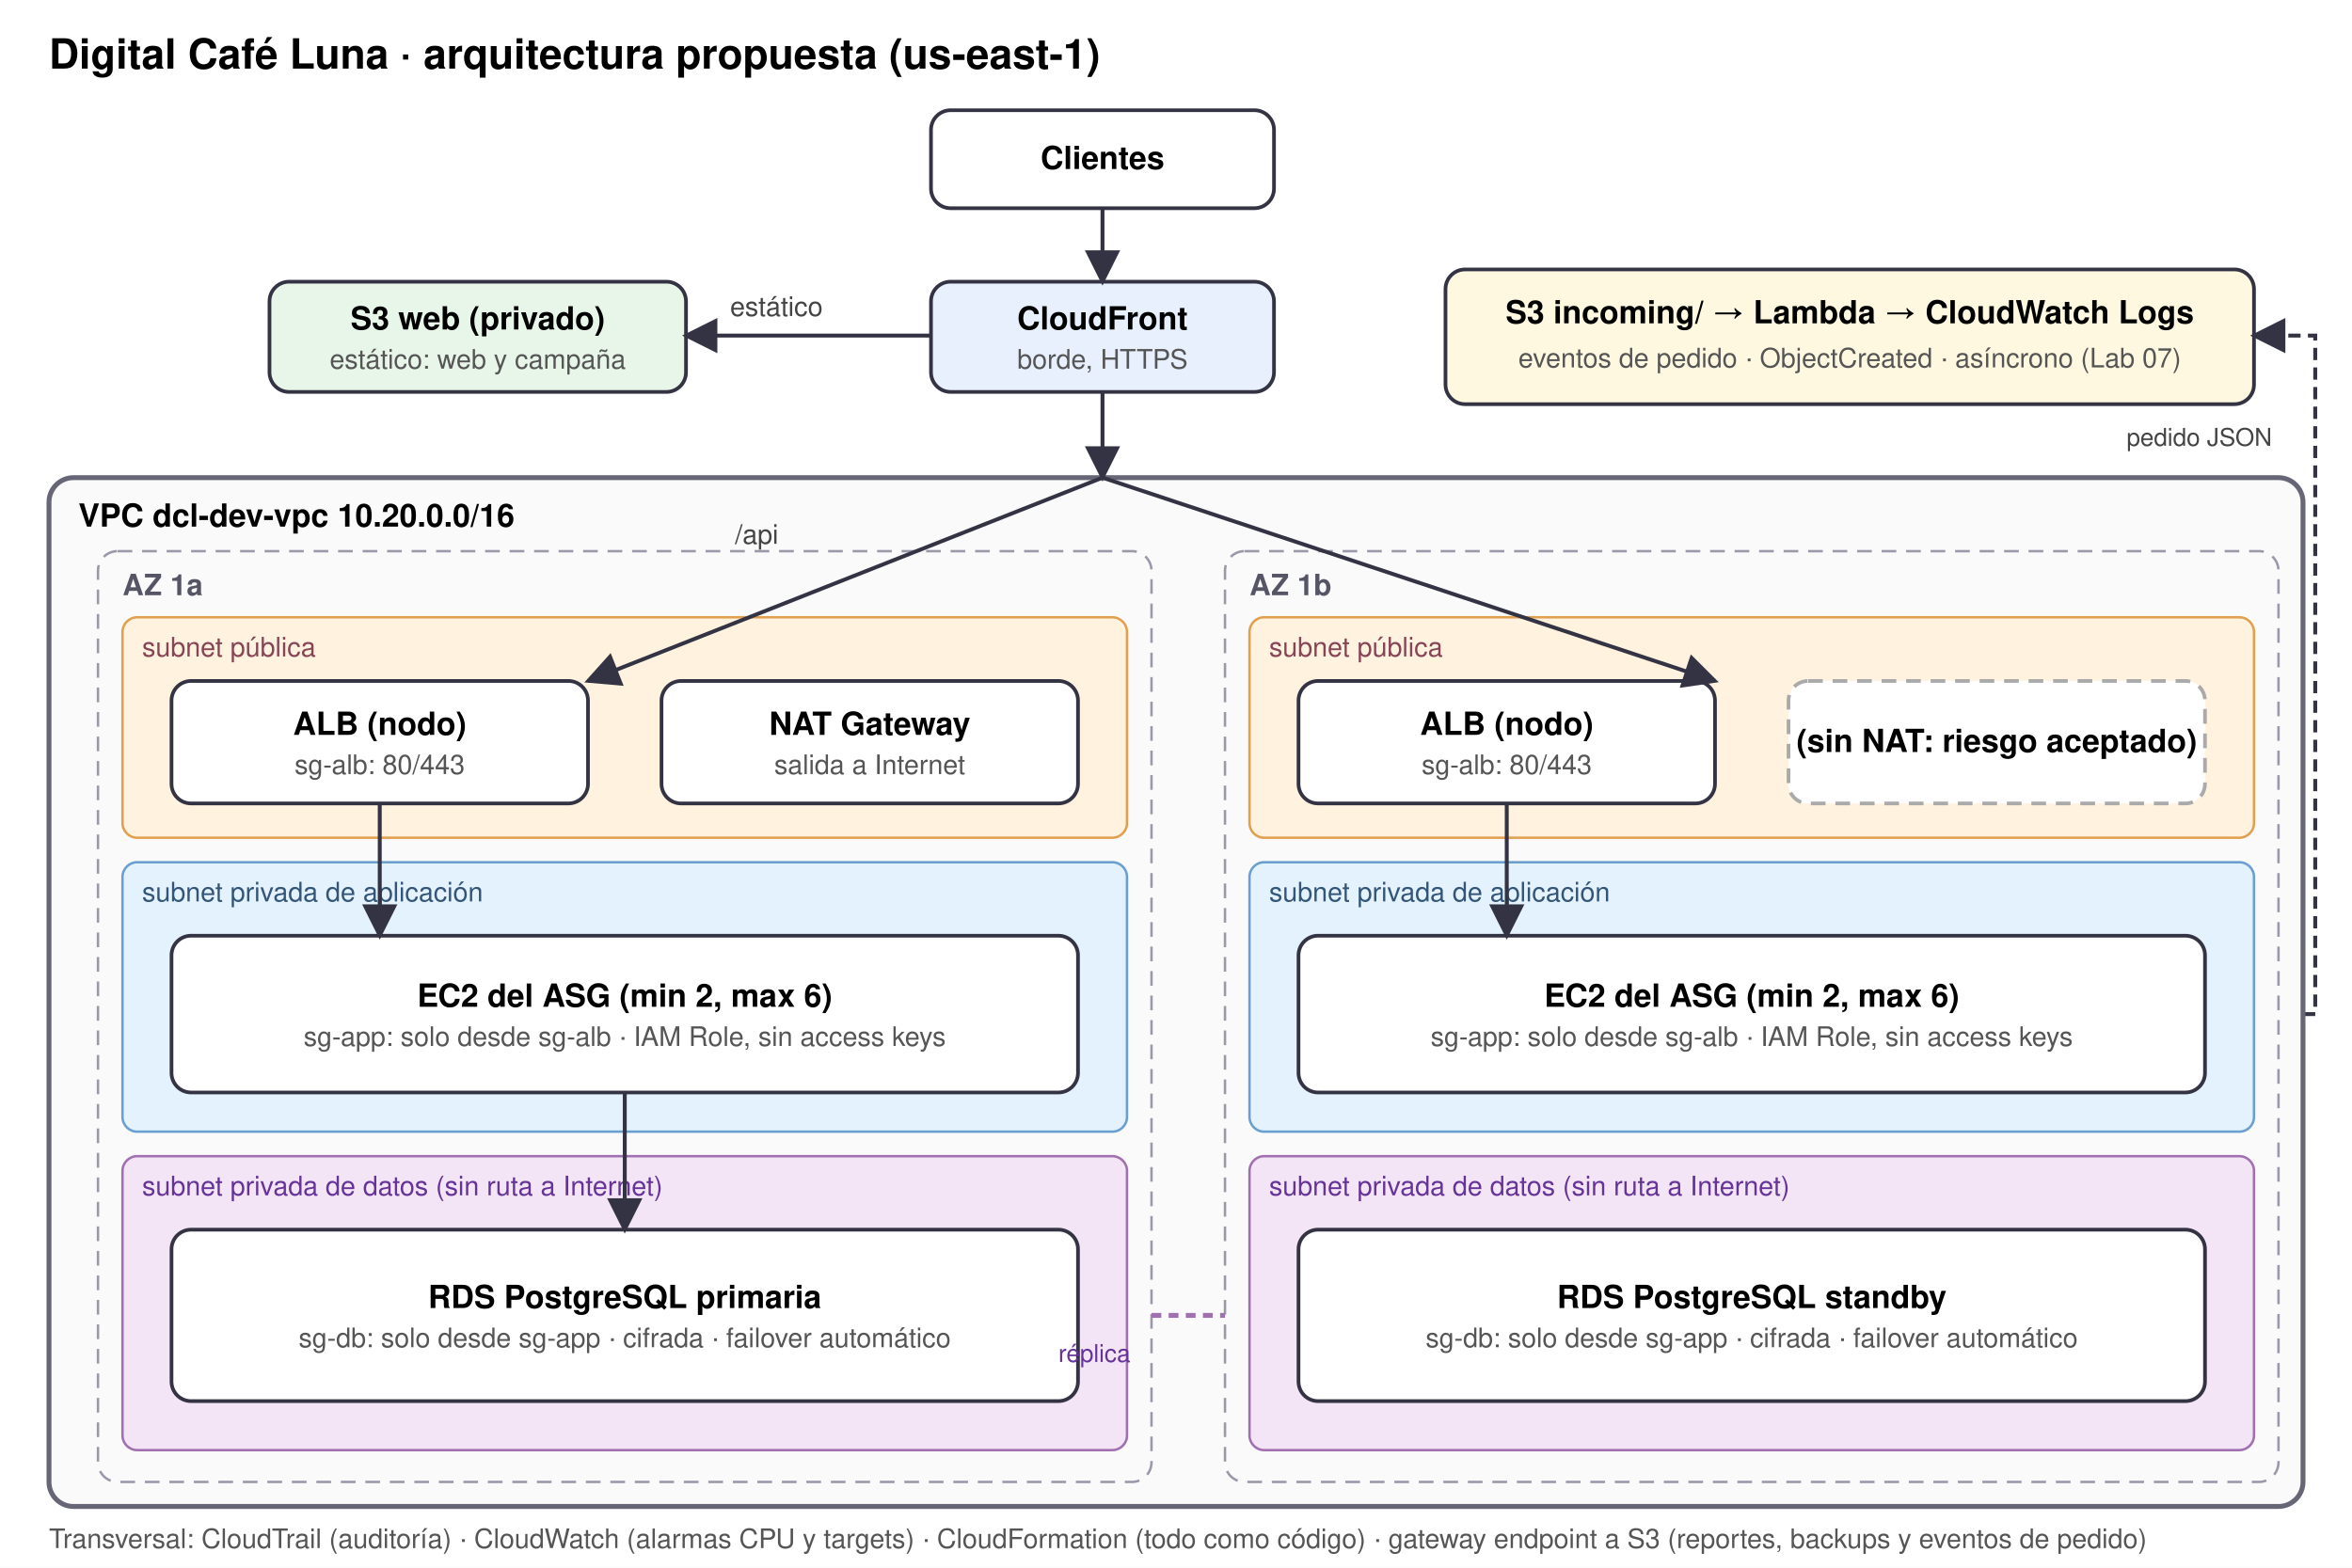
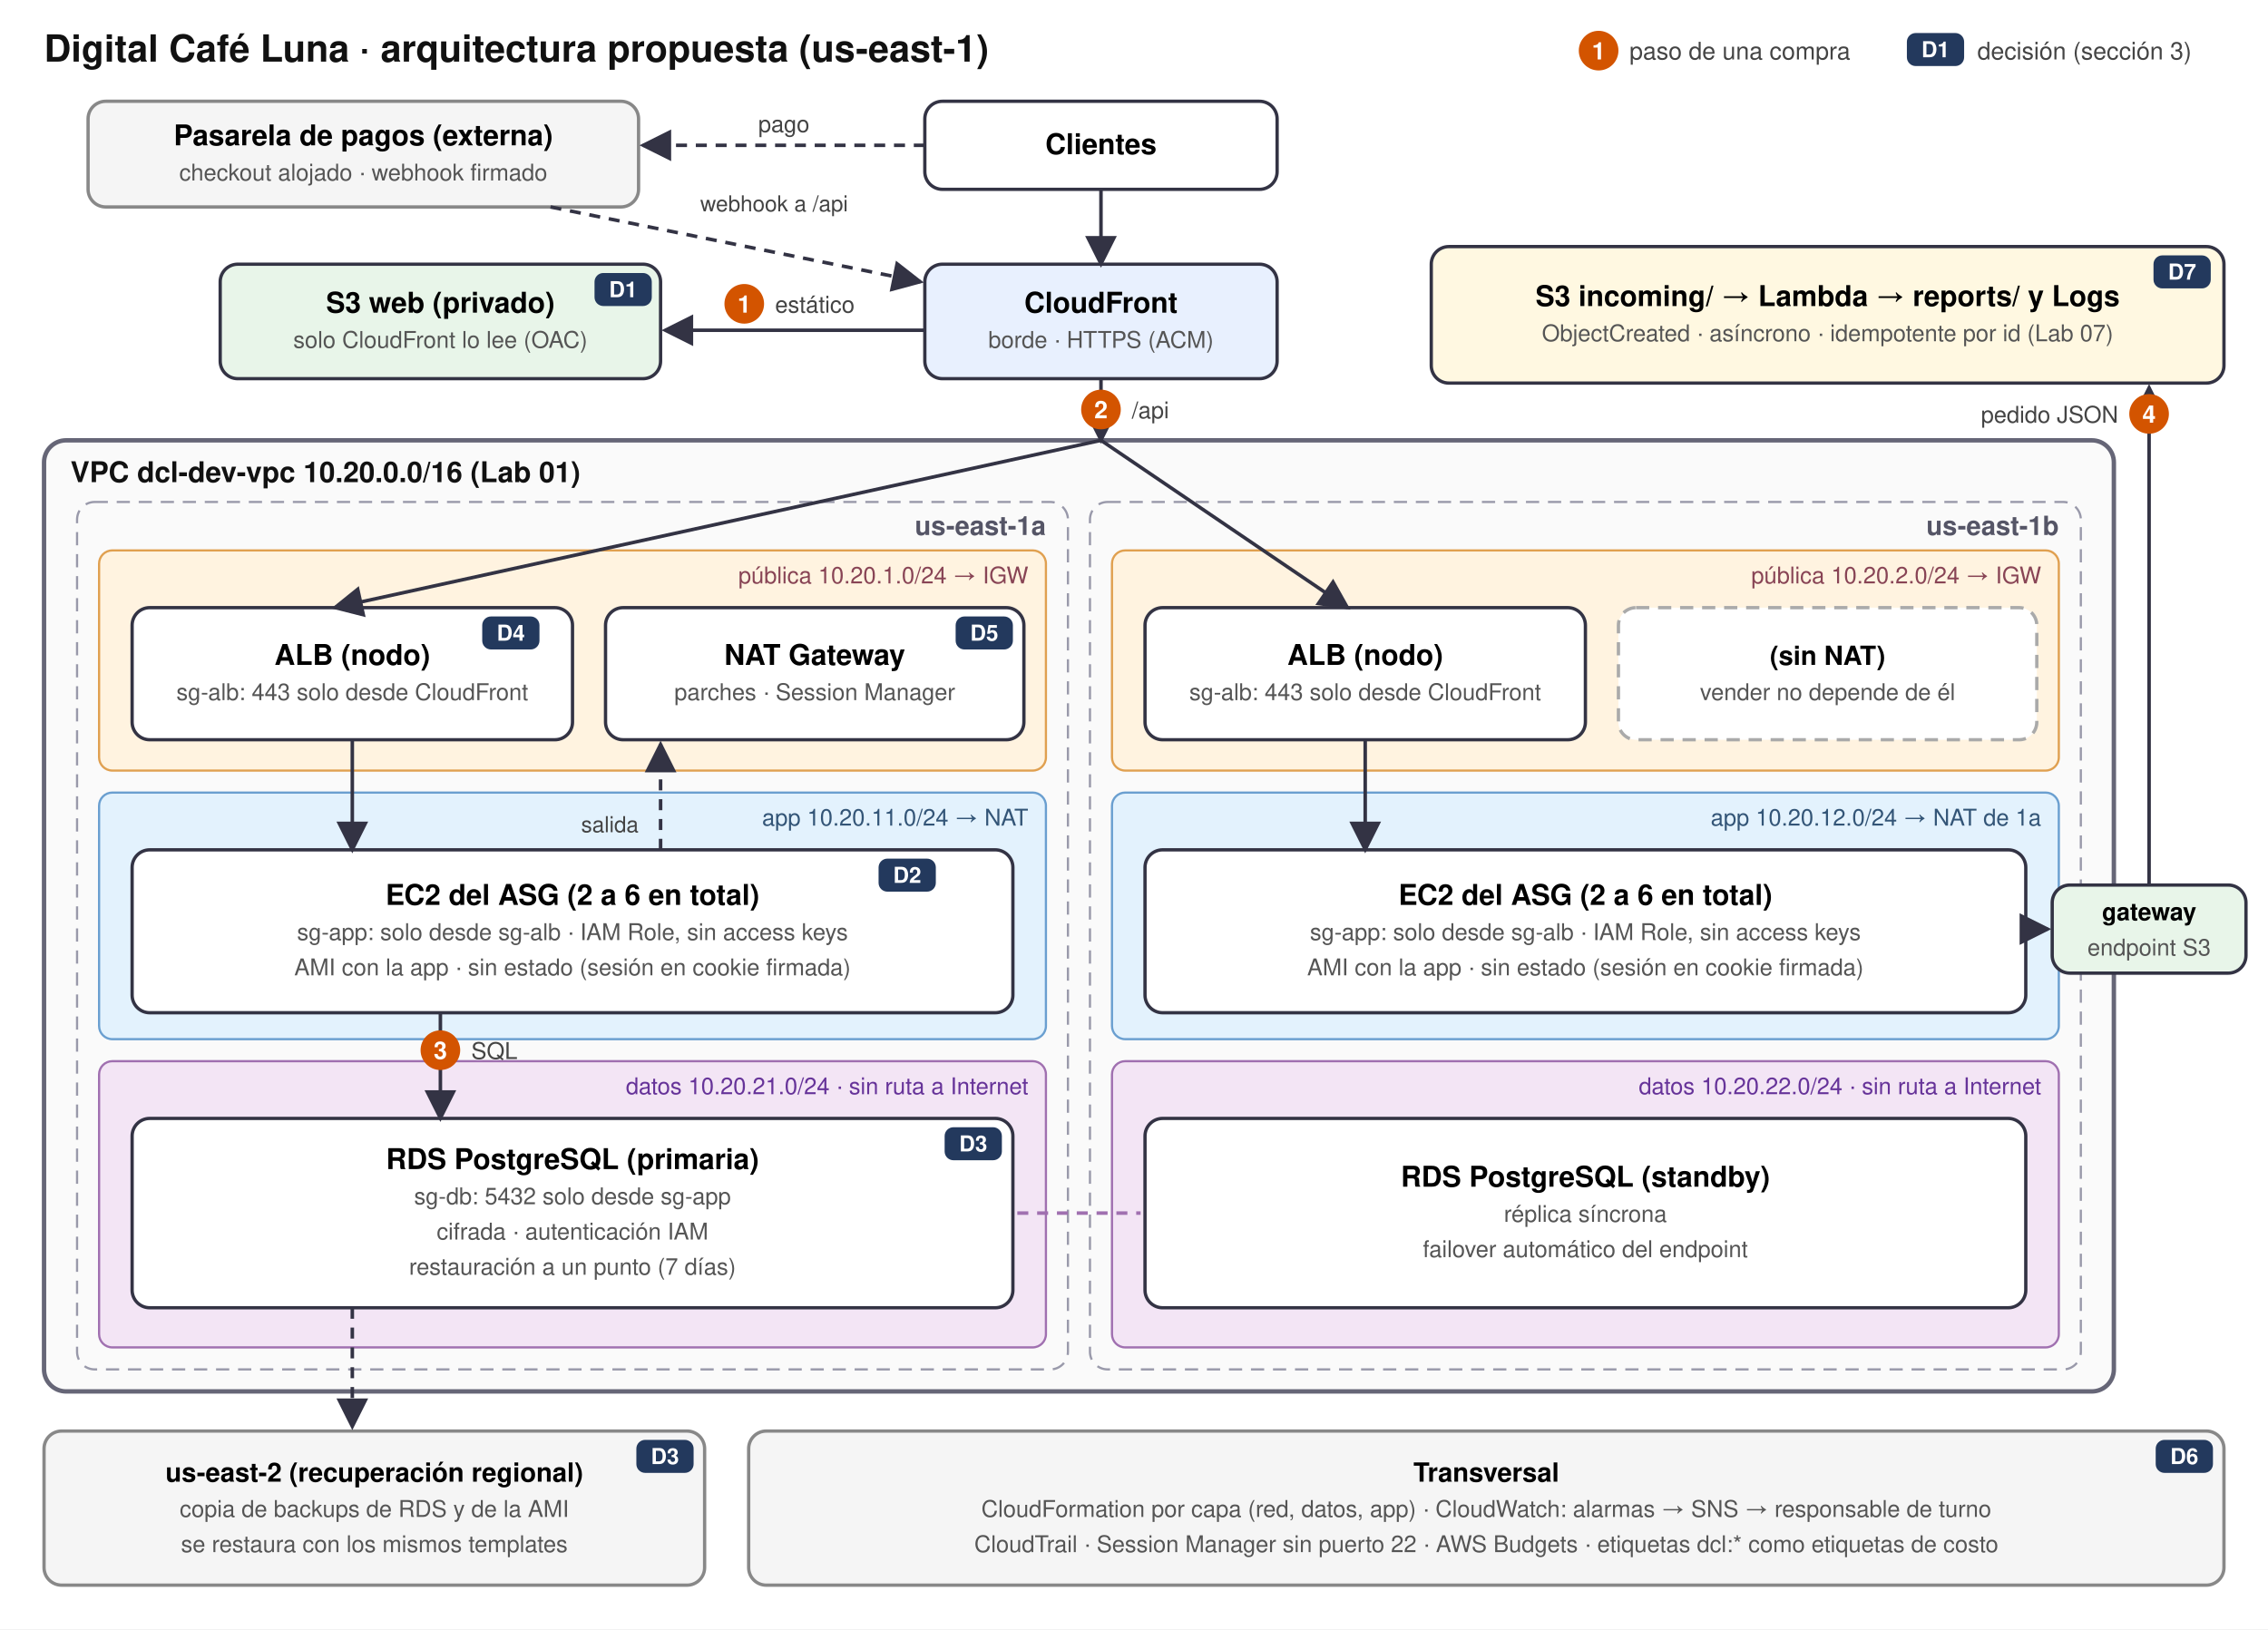
- <svg xmlns="http://www.w3.org/2000/svg" viewBox="0 0 960 640" font-family="Helvetica,Arial,sans-serif">
+ <svg xmlns="http://www.w3.org/2000/svg" viewBox="0 0 1030 740" font-family="Helvetica,Arial,sans-serif">
  <defs>
    <marker id="a" markerWidth="9" markerHeight="9" refX="8" refY="4.5" orient="auto">
      <path d="M0,0 L9,4.5 L0,9 z" fill="#334" />
    </marker>
  </defs>
-   <rect width="960" height="640" fill="#fff" />
-   <text x="20" y="28" font-size="17" font-weight="700">Digital Café Luna · arquitectura propuesta (us-east-1)</text>
-   <rect x="380" y="45" width="140" height="40" rx="8" fill="#fff" stroke="#334" stroke-width="1.5" />
-   <text x="450.0" y="69.0" text-anchor="middle" font-size="13" font-weight="600">Clientes</text>
-   <rect x="380" y="115" width="140" height="45" rx="8" fill="#e8f0fe" stroke="#334" stroke-width="1.5" />
-   <text x="450.0" y="134.5" text-anchor="middle" font-size="13" font-weight="600">CloudFront</text>
-   <text x="450.0" y="150.5" text-anchor="middle" font-size="11" fill="#555">borde, HTTPS</text>
-   <rect x="110" y="115" width="170" height="45" rx="8" fill="#e8f5e9" stroke="#334" stroke-width="1.5" />
-   <text x="195.0" y="134.5" text-anchor="middle" font-size="13" font-weight="600">S3 web (privado)</text>
-   <text x="195.0" y="150.5" text-anchor="middle" font-size="11" fill="#555">estático: web y campaña</text>
-   <line x1="450" y1="85" x2="450" y2="115" stroke="#334" stroke-width="1.6" marker-end="url(#a)" />
-   <line x1="380" y1="137" x2="280" y2="137" stroke="#334" stroke-width="1.6" marker-end="url(#a)" />
-   <text x="298" y="129" font-size="11" fill="#444">estático</text>
-   <rect x="590" y="110" width="330" height="55" rx="8" fill="#fff8e1" stroke="#334" stroke-width="1.5" />
-   <text x="755.0" y="132.0" text-anchor="middle" font-size="13" font-weight="600">S3 incoming/ → Lambda → CloudWatch Logs</text>
-   <text x="755.0" y="150.0" text-anchor="middle" font-size="11" fill="#555">eventos de pedido · ObjectCreated · asíncrono (Lab 07)</text>
-   <polyline points="900,414 945,414 945,137 920,137" fill="none" stroke="#334" stroke-width="1.6" stroke-dasharray="5 3" marker-end="url(#a)" />
-   <text x="868" y="182" font-size="10" fill="#444">pedido JSON</text>
-   <rect x="20" y="195" width="920" height="420" rx="10" fill="#fafafa" stroke="#667" stroke-width="2" />
-   <text x="32" y="215" font-size="13" font-weight="700">VPC dcl-dev-vpc 10.20.0.0/16</text>
-   <rect x="40" y="225" width="430" height="380" rx="8" fill="none" stroke="#99a" stroke-dasharray="6 4" />
-   <text x="50" y="243" font-size="12" font-weight="700" fill="#556">AZ 1a</text>
-   <rect x="50" y="252" width="410" height="90" rx="6" fill="#fff3e0" stroke="#e0a050" />
-   <text x="58" y="268" font-size="11" fill="#845">subnet pública</text>
-   <rect x="70" y="278" width="170" height="50" rx="8" fill="#fff" stroke="#334" stroke-width="1.5" />
-   <text x="155.0" y="300.0" text-anchor="middle" font-size="13" font-weight="600">ALB (nodo)</text>
-   <text x="155.0" y="316.0" text-anchor="middle" font-size="11" fill="#555">sg-alb: 80/443</text>
-   <rect x="270" y="278" width="170" height="50" rx="8" fill="#fff" stroke="#334" stroke-width="1.5" />
-   <text x="355.0" y="300.0" text-anchor="middle" font-size="13" font-weight="600">NAT Gateway</text>
-   <text x="355.0" y="316.0" text-anchor="middle" font-size="11" fill="#555">salida a Internet</text>
-   <rect x="50" y="352" width="410" height="110" rx="6" fill="#e3f2fd" stroke="#6a9fd0" />
-   <text x="58" y="368" font-size="11" fill="#357">subnet privada de aplicación</text>
-   <rect x="70" y="382" width="370" height="64" rx="8" fill="#fff" stroke="#334" stroke-width="1.5" />
-   <text x="255.0" y="411.0" text-anchor="middle" font-size="13" font-weight="600">EC2 del ASG (min 2, max 6)</text>
-   <text x="255.0" y="427.0" text-anchor="middle" font-size="11" fill="#555">sg-app: solo desde sg-alb · IAM Role, sin access keys</text>
-   <rect x="50" y="472" width="410" height="120" rx="6" fill="#f3e5f5" stroke="#a070b0" />
-   <text x="58" y="488" font-size="11" fill="#639">subnet privada de datos (sin ruta a Internet)</text>
-   <rect x="70" y="502" width="370" height="70" rx="8" fill="#fff" stroke="#334" stroke-width="1.5" />
-   <text x="255.0" y="534.0" text-anchor="middle" font-size="13" font-weight="600">RDS PostgreSQL primaria</text>
-   <text x="255.0" y="550.0" text-anchor="middle" font-size="11" fill="#555">sg-db: solo desde sg-app · cifrada · failover automático</text>
-   <line x1="155" y1="328" x2="155" y2="382" stroke="#334" stroke-width="1.6" marker-end="url(#a)" />
-   <line x1="255" y1="446" x2="255" y2="502" stroke="#334" stroke-width="1.6" marker-end="url(#a)" />
-   <rect x="500" y="225" width="430" height="380" rx="8" fill="none" stroke="#99a" stroke-dasharray="6 4" />
-   <text x="510" y="243" font-size="12" font-weight="700" fill="#556">AZ 1b</text>
-   <rect x="510" y="252" width="410" height="90" rx="6" fill="#fff3e0" stroke="#e0a050" />
-   <text x="518" y="268" font-size="11" fill="#845">subnet pública</text>
-   <rect x="530" y="278" width="170" height="50" rx="8" fill="#fff" stroke="#334" stroke-width="1.5" />
-   <text x="615.0" y="300.0" text-anchor="middle" font-size="13" font-weight="600">ALB (nodo)</text>
-   <text x="615.0" y="316.0" text-anchor="middle" font-size="11" fill="#555">sg-alb: 80/443</text>
-   <rect x="730" y="278" width="170" height="50" rx="8" fill="#fff" stroke="#aaa" stroke-width="1.5" stroke-dasharray="6 4" />
-   <text x="815.0" y="307.0" text-anchor="middle" font-size="13" font-weight="600">(sin NAT: riesgo aceptado)</text>
-   <rect x="510" y="352" width="410" height="110" rx="6" fill="#e3f2fd" stroke="#6a9fd0" />
-   <text x="518" y="368" font-size="11" fill="#357">subnet privada de aplicación</text>
-   <rect x="530" y="382" width="370" height="64" rx="8" fill="#fff" stroke="#334" stroke-width="1.5" />
-   <text x="715.0" y="411.0" text-anchor="middle" font-size="13" font-weight="600">EC2 del ASG (min 2, max 6)</text>
-   <text x="715.0" y="427.0" text-anchor="middle" font-size="11" fill="#555">sg-app: solo desde sg-alb · IAM Role, sin access keys</text>
-   <rect x="510" y="472" width="410" height="120" rx="6" fill="#f3e5f5" stroke="#a070b0" />
-   <text x="518" y="488" font-size="11" fill="#639">subnet privada de datos (sin ruta a Internet)</text>
-   <rect x="530" y="502" width="370" height="70" rx="8" fill="#fff" stroke="#334" stroke-width="1.5" />
-   <text x="715.0" y="534.0" text-anchor="middle" font-size="13" font-weight="600">RDS PostgreSQL standby</text>
-   <text x="715.0" y="550.0" text-anchor="middle" font-size="11" fill="#555">sg-db: solo desde sg-app · cifrada · failover automático</text>
-   <line x1="615" y1="328" x2="615" y2="382" stroke="#334" stroke-width="1.6" marker-end="url(#a)" />
-   <line x1="450" y1="160" x2="450" y2="195" stroke="#334" stroke-width="1.6" marker-end="url(#a)" />
-   <line x1="450" y1="195" x2="240" y2="278" stroke="#334" stroke-width="1.6" marker-end="url(#a)" />
-   <text x="300" y="222" font-size="11" fill="#444">/api</text>
-   <line x1="450" y1="195" x2="700" y2="278" stroke="#334" stroke-width="1.6" marker-end="url(#a)" />
-   <line x1="470" y1="537" x2="500" y2="537" stroke="#a070b0" stroke-width="2" stroke-dasharray="4 3" />
-   <text x="432" y="556" font-size="10" fill="#639">réplica</text>
-   <text x="20" y="632" font-size="11" fill="#555">Transversal: CloudTrail (auditoría) · CloudWatch (alarmas CPU y targets) · CloudFormation (todo como código) · gateway endpoint a S3 (reportes, backups y eventos de pedido)</text>
+   <rect width="1030" height="740" fill="#fff" />
+   <text x="20" y="28" font-size="17" fill="#111" text-anchor="start" font-weight="700">Digital Café Luna · arquitectura propuesta (us-east-1)</text>
+   <circle cx="726" cy="23" r="9" fill="#d35400" />
+   <text x="726" y="27" text-anchor="middle" font-size="11" font-weight="700" fill="#fff">1</text>
+   <text x="740" y="27" font-size="11" fill="#444" text-anchor="start" font-weight="400">paso de una compra</text>
+   <rect x="866" y="15" width="26" height="15" rx="4" fill="#23395d" />
+   <text x="879" y="26" text-anchor="middle" font-size="10" font-weight="700" fill="#fff">D1</text>
+   <text x="898" y="27" font-size="11" fill="#444" text-anchor="start" font-weight="400">decisión (sección 3)</text>
+   <rect x="40" y="46" width="250" height="48" rx="8" fill="#f5f5f5" stroke="#888" stroke-width="1.5" />
+   <text x="165.0" y="66.0" text-anchor="middle" font-size="13" font-weight="600">Pasarela de pagos (externa)</text>
+   <text x="165.0" y="82.0" text-anchor="middle" font-size="10.5" fill="#555">checkout alojado · webhook firmado</text>
+   <rect x="420" y="46" width="160" height="40" rx="8" fill="#fff" stroke="#334" stroke-width="1.5" />
+   <text x="500.0" y="70.0" text-anchor="middle" font-size="13" font-weight="600">Clientes</text>
+   <polyline points="420,66 292,66" fill="none" stroke="#334" stroke-width="1.6" stroke-dasharray="5 4" marker-end="url(#a)" />
+   <text x="356" y="60" font-size="10.5" fill="#444" text-anchor="middle" font-weight="400">pago</text>
+   <rect x="100" y="120" width="200" height="52" rx="8" fill="#e8f5e9" stroke="#334" stroke-width="1.5" />
+   <text x="200.0" y="142.0" text-anchor="middle" font-size="13" font-weight="600">S3 web (privado)</text>
+   <text x="200.0" y="158.0" text-anchor="middle" font-size="10.5" fill="#555">solo CloudFront lo lee (OAC)</text>
+   <rect x="270" y="124" width="26" height="15" rx="4" fill="#23395d" />
+   <text x="283" y="135" text-anchor="middle" font-size="10" font-weight="700" fill="#fff">D1</text>
+   <rect x="420" y="120" width="160" height="52" rx="8" fill="#e8f0fe" stroke="#334" stroke-width="1.5" />
+   <text x="500.0" y="142.0" text-anchor="middle" font-size="13" font-weight="600">CloudFront</text>
+   <text x="500.0" y="158.0" text-anchor="middle" font-size="10.5" fill="#555">borde · HTTPS (ACM)</text>
+   <polyline points="500,86 500,120" fill="none" stroke="#334" stroke-width="1.6" marker-end="url(#a)" />
+   <polyline points="420,150 302,150" fill="none" stroke="#334" stroke-width="1.6" marker-end="url(#a)" />
+   <circle cx="338" cy="138" r="9" fill="#d35400" />
+   <text x="338" y="142" text-anchor="middle" font-size="11" font-weight="700" fill="#fff">1</text>
+   <text x="352" y="142" font-size="10.5" fill="#444" text-anchor="start" font-weight="400">estático</text>
+   <polyline points="250,94 418,128" fill="none" stroke="#334" stroke-width="1.6" stroke-dasharray="5 4" marker-end="url(#a)" />
+   <text x="318" y="96" font-size="10" fill="#444" text-anchor="start" font-weight="400">webhook a /api</text>
+   <rect x="650" y="112" width="360" height="62" rx="8" fill="#fff8e1" stroke="#334" stroke-width="1.5" />
+   <text x="830.0" y="139.0" text-anchor="middle" font-size="13" font-weight="600">S3 incoming/ → Lambda → reports/ y Logs</text>
+   <text x="830.0" y="155.0" text-anchor="middle" font-size="10.5" fill="#555">ObjectCreated · asíncrono · idempotente por id (Lab 07)</text>
+   <rect x="978" y="116" width="26" height="15" rx="4" fill="#23395d" />
+   <text x="991" y="127" text-anchor="middle" font-size="10" font-weight="700" fill="#fff">D7</text>
+   <rect x="20" y="200" width="940" height="432" rx="10" fill="#fafafa" stroke="#667" stroke-width="2" />
+   <text x="32" y="219" font-size="13" fill="#111" text-anchor="start" font-weight="700">VPC dcl-dev-vpc 10.20.0.0/16 (Lab 01)</text>
+   <rect x="35" y="228" width="450" height="394" rx="8" fill="none" stroke="#99a" stroke-dasharray="6 4" />
+   <text x="475" y="243" font-size="12" fill="#556" text-anchor="end" font-weight="700">us-east-1a</text>
+   <rect x="45" y="250" width="430" height="100" rx="6" fill="#fff3e0" stroke="#e0a050" />
+   <text x="467" y="265" font-size="10.5" fill="#845" text-anchor="end">pública 10.20.1.0/24 → IGW</text>
+   <rect x="60" y="276" width="200" height="60" rx="8" fill="#fff" stroke="#334" stroke-width="1.5" />
+   <text x="160.0" y="302.0" text-anchor="middle" font-size="13" font-weight="600">ALB (nodo)</text>
+   <text x="160.0" y="318.0" text-anchor="middle" font-size="10.5" fill="#555">sg-alb: 443 solo desde CloudFront</text>
+   <rect x="45" y="360" width="430" height="112" rx="6" fill="#e3f2fd" stroke="#6a9fd0" />
+   <text x="467" y="375" font-size="10.5" fill="#357" text-anchor="end">app 10.20.11.0/24 → NAT</text>
+   <rect x="60" y="386" width="400" height="74" rx="8" fill="#fff" stroke="#334" stroke-width="1.5" />
+   <text x="260.0" y="411.0" text-anchor="middle" font-size="13" font-weight="600">EC2 del ASG (2 a 6 en total)</text>
+   <text x="260.0" y="427.0" text-anchor="middle" font-size="10.5" fill="#555">sg-app: solo desde sg-alb · IAM Role, sin access keys</text>
+   <text x="260.0" y="443.0" text-anchor="middle" font-size="10.5" fill="#555">AMI con la app · sin estado (sesión en cookie firmada)</text>
+   <rect x="45" y="482" width="430" height="130" rx="6" fill="#f3e5f5" stroke="#a070b0" />
+   <text x="467" y="497" font-size="10.5" fill="#639" text-anchor="end">datos 10.20.21.0/24 · sin ruta a Internet</text>
+   <polyline points="160,336 160,386" fill="none" stroke="#334" stroke-width="1.6" marker-end="url(#a)" />
+   <rect x="495" y="228" width="450" height="394" rx="8" fill="none" stroke="#99a" stroke-dasharray="6 4" />
+   <text x="935" y="243" font-size="12" fill="#556" text-anchor="end" font-weight="700">us-east-1b</text>
+   <rect x="505" y="250" width="430" height="100" rx="6" fill="#fff3e0" stroke="#e0a050" />
+   <text x="927" y="265" font-size="10.5" fill="#845" text-anchor="end">pública 10.20.2.0/24 → IGW</text>
+   <rect x="520" y="276" width="200" height="60" rx="8" fill="#fff" stroke="#334" stroke-width="1.5" />
+   <text x="620.0" y="302.0" text-anchor="middle" font-size="13" font-weight="600">ALB (nodo)</text>
+   <text x="620.0" y="318.0" text-anchor="middle" font-size="10.5" fill="#555">sg-alb: 443 solo desde CloudFront</text>
+   <rect x="505" y="360" width="430" height="112" rx="6" fill="#e3f2fd" stroke="#6a9fd0" />
+   <text x="927" y="375" font-size="10.5" fill="#357" text-anchor="end">app 10.20.12.0/24 → NAT de 1a</text>
+   <rect x="520" y="386" width="400" height="74" rx="8" fill="#fff" stroke="#334" stroke-width="1.5" />
+   <text x="720.0" y="411.0" text-anchor="middle" font-size="13" font-weight="600">EC2 del ASG (2 a 6 en total)</text>
+   <text x="720.0" y="427.0" text-anchor="middle" font-size="10.5" fill="#555">sg-app: solo desde sg-alb · IAM Role, sin access keys</text>
+   <text x="720.0" y="443.0" text-anchor="middle" font-size="10.5" fill="#555">AMI con la app · sin estado (sesión en cookie firmada)</text>
+   <rect x="505" y="482" width="430" height="130" rx="6" fill="#f3e5f5" stroke="#a070b0" />
+   <text x="927" y="497" font-size="10.5" fill="#639" text-anchor="end">datos 10.20.22.0/24 · sin ruta a Internet</text>
+   <polyline points="620,336 620,386" fill="none" stroke="#334" stroke-width="1.6" marker-end="url(#a)" />
+   <rect x="219" y="280" width="26" height="15" rx="4" fill="#23395d" />
+   <text x="232" y="291" text-anchor="middle" font-size="10" font-weight="700" fill="#fff">D4</text>
+   <rect x="399" y="390" width="26" height="15" rx="4" fill="#23395d" />
+   <text x="412" y="401" text-anchor="middle" font-size="10" font-weight="700" fill="#fff">D2</text>
+   <rect x="275" y="276" width="190" height="60" rx="8" fill="#fff" stroke="#334" stroke-width="1.5" />
+   <text x="370.0" y="302.0" text-anchor="middle" font-size="13" font-weight="600">NAT Gateway</text>
+   <text x="370.0" y="318.0" text-anchor="middle" font-size="10.5" fill="#555">parches · Session Manager</text>
+   <rect x="434" y="280" width="26" height="15" rx="4" fill="#23395d" />
+   <text x="447" y="291" text-anchor="middle" font-size="10" font-weight="700" fill="#fff">D5</text>
+   <rect x="735" y="276" width="190" height="60" rx="8" fill="#fff" stroke="#aaa" stroke-width="1.5" stroke-dasharray="6 4" />
+   <text x="830.0" y="302.0" text-anchor="middle" font-size="12" font-weight="600">(sin NAT)</text>
+   <text x="830.0" y="318.0" text-anchor="middle" font-size="10.5" fill="#555">vender no depende de él</text>
+   <rect x="60" y="508" width="400" height="86" rx="8" fill="#fff" stroke="#334" stroke-width="1.5" />
+   <text x="260.0" y="531.0" text-anchor="middle" font-size="13" font-weight="600">RDS PostgreSQL (primaria)</text>
+   <text x="260.0" y="547.0" text-anchor="middle" font-size="10.5" fill="#555">sg-db: 5432 solo desde sg-app</text>
+   <text x="260.0" y="563.0" text-anchor="middle" font-size="10.5" fill="#555">cifrada · autenticación IAM</text>
+   <text x="260.0" y="579.0" text-anchor="middle" font-size="10.5" fill="#555">restauración a un punto (7 días)</text>
+   <rect x="429" y="512" width="26" height="15" rx="4" fill="#23395d" />
+   <text x="442" y="523" text-anchor="middle" font-size="10" font-weight="700" fill="#fff">D3</text>
+   <rect x="520" y="508" width="400" height="86" rx="8" fill="#fff" stroke="#334" stroke-width="1.5" />
+   <text x="720.0" y="539.0" text-anchor="middle" font-size="13" font-weight="600">RDS PostgreSQL (standby)</text>
+   <text x="720.0" y="555.0" text-anchor="middle" font-size="10.5" fill="#555">réplica síncrona</text>
+   <text x="720.0" y="571.0" text-anchor="middle" font-size="10.5" fill="#555">failover automático del endpoint</text>
+   <polyline points="462,551 518,551" fill="none" stroke="#a070b0" stroke-width="1.6" stroke-dasharray="5 4" />
+   <polyline points="200,460 200,508" fill="none" stroke="#334" stroke-width="1.6" marker-end="url(#a)" />
+   <circle cx="200" cy="477" r="9" fill="#d35400" />
+   <text x="200" y="481" text-anchor="middle" font-size="11" font-weight="700" fill="#fff">3</text>
+   <text x="214" y="481" font-size="10.5" fill="#444" text-anchor="start" font-weight="400">SQL</text>
+   <polyline points="300,386 300,338" fill="none" stroke="#334" stroke-width="1.6" stroke-dasharray="5 4" marker-end="url(#a)" />
+   <text x="290" y="378" font-size="10" fill="#444" text-anchor="end" font-weight="400">salida</text>
+   <polyline points="500,172 500,200" fill="none" stroke="#334" stroke-width="1.6" marker-end="url(#a)" />
+   <polyline points="500,200 152,276" fill="none" stroke="#334" stroke-width="1.6" marker-end="url(#a)" />
+   <circle cx="500" cy="186" r="9" fill="#d35400" />
+   <text x="500" y="190" text-anchor="middle" font-size="11" font-weight="700" fill="#fff">2</text>
+   <text x="514" y="190" font-size="10.5" fill="#444" text-anchor="start" font-weight="400">/api</text>
+   <polyline points="500,200 612,276" fill="none" stroke="#334" stroke-width="1.6" marker-end="url(#a)" />
+   <rect x="932" y="402" width="88" height="40" rx="8" fill="#e8f5e9" stroke="#334" stroke-width="1.5" />
+   <text x="976.0" y="418.0" text-anchor="middle" font-size="11" font-weight="600">gateway</text>
+   <text x="976.0" y="434.0" text-anchor="middle" font-size="10.5" fill="#555">endpoint S3</text>
+   <polyline points="920,422 930,422" fill="none" stroke="#334" stroke-width="1.6" marker-end="url(#a)" />
+   <polyline points="976,402 976,176" fill="none" stroke="#334" stroke-width="1.6" marker-end="url(#a)" />
+   <circle cx="976" cy="188" r="9" fill="#d35400" />
+   <text x="976" y="192" text-anchor="middle" font-size="11" font-weight="700" fill="#fff">4</text>
+   <text x="962" y="192" font-size="10.5" fill="#444" text-anchor="end" font-weight="400">pedido JSON</text>
+   <rect x="20" y="650" width="300" height="70" rx="8" fill="#f5f5f5" stroke="#888" stroke-width="1.5" />
+   <text x="170.0" y="673.0" text-anchor="middle" font-size="12" font-weight="600">us-east-2 (recuperación regional)</text>
+   <text x="170.0" y="689.0" text-anchor="middle" font-size="10.5" fill="#555">copia de backups de RDS y de la AMI</text>
+   <text x="170.0" y="705.0" text-anchor="middle" font-size="10.5" fill="#555">se restaura con los mismos templates</text>
+   <rect x="289" y="654" width="26" height="15" rx="4" fill="#23395d" />
+   <text x="302" y="665" text-anchor="middle" font-size="10" font-weight="700" fill="#fff">D3</text>
+   <polyline points="160,594 160,648" fill="none" stroke="#334" stroke-width="1.6" stroke-dasharray="5 4" marker-end="url(#a)" />
+   <rect x="340" y="650" width="670" height="70" rx="8" fill="#f5f5f5" stroke="#888" stroke-width="1.5" />
+   <text x="675.0" y="673.0" text-anchor="middle" font-size="12" font-weight="600">Transversal</text>
+   <text x="675.0" y="689.0" text-anchor="middle" font-size="10.5" fill="#555">CloudFormation por capa (red, datos, app) · CloudWatch: alarmas → SNS → responsable de turno</text>
+   <text x="675.0" y="705.0" text-anchor="middle" font-size="10.5" fill="#555">CloudTrail · Session Manager sin puerto 22 · AWS Budgets · etiquetas dcl:* como etiquetas de costo</text>
+   <rect x="979" y="654" width="26" height="15" rx="4" fill="#23395d" />
+   <text x="992" y="665" text-anchor="middle" font-size="10" font-weight="700" fill="#fff">D6</text>
</svg>
